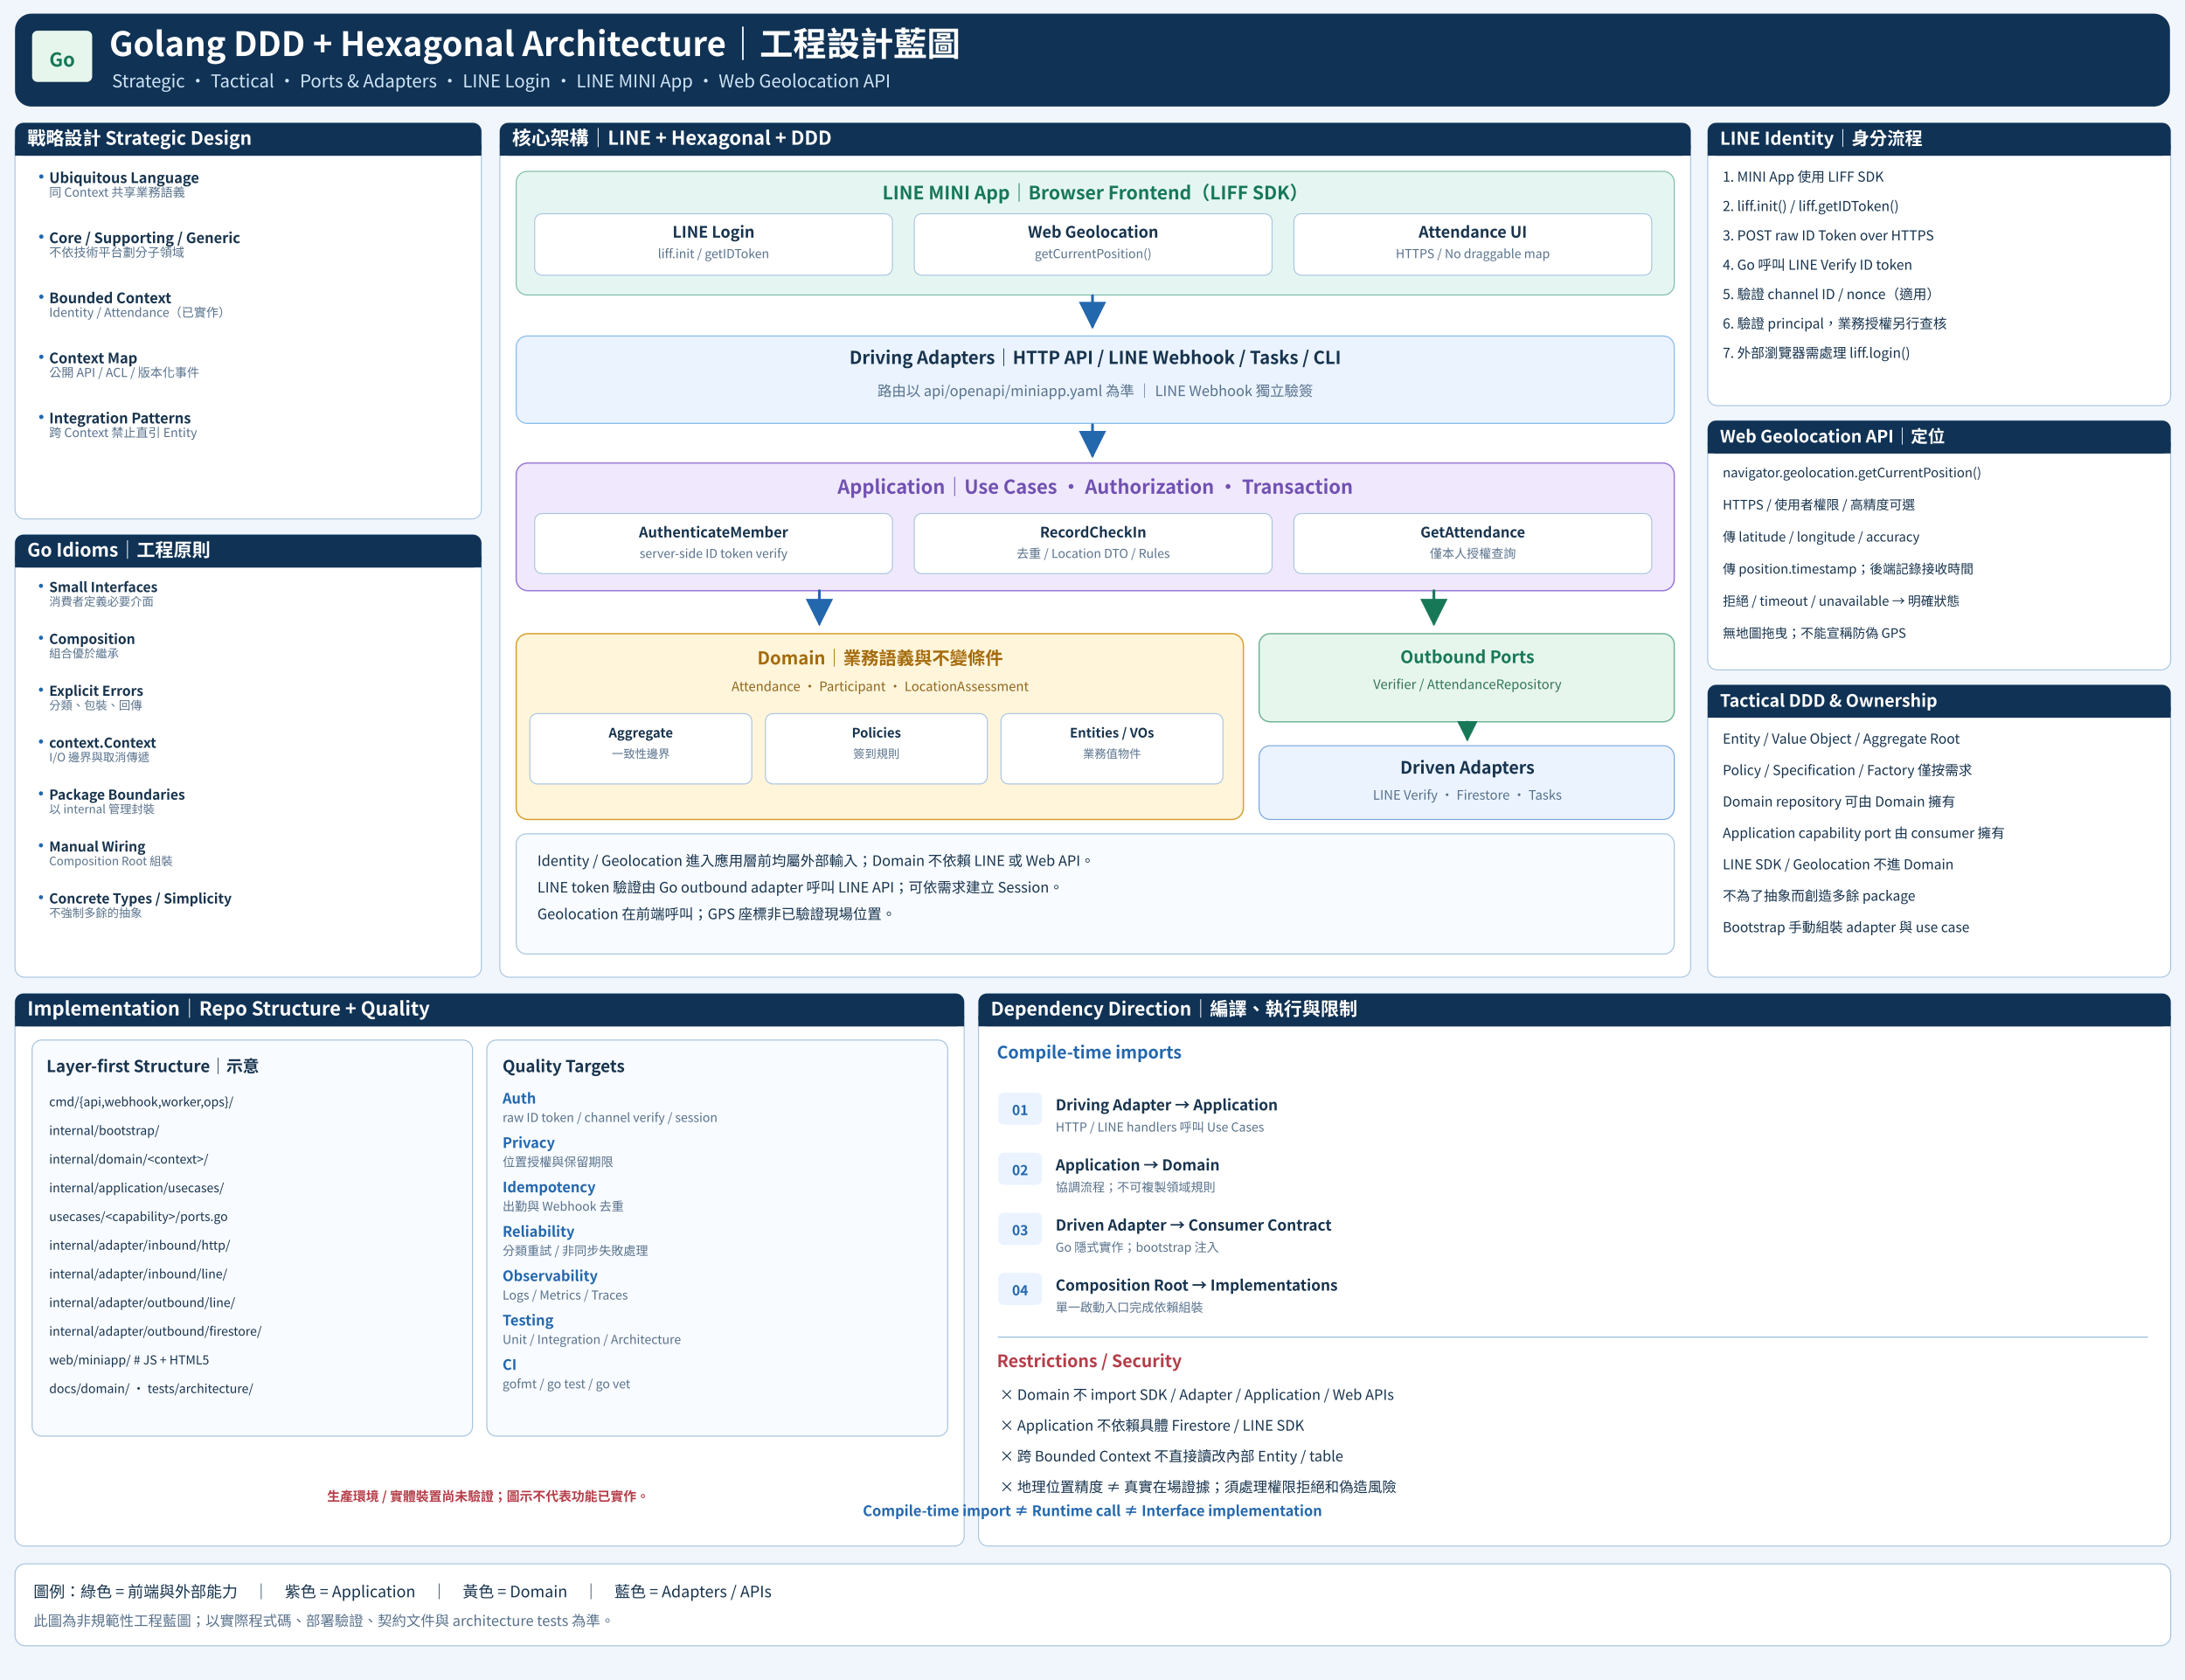
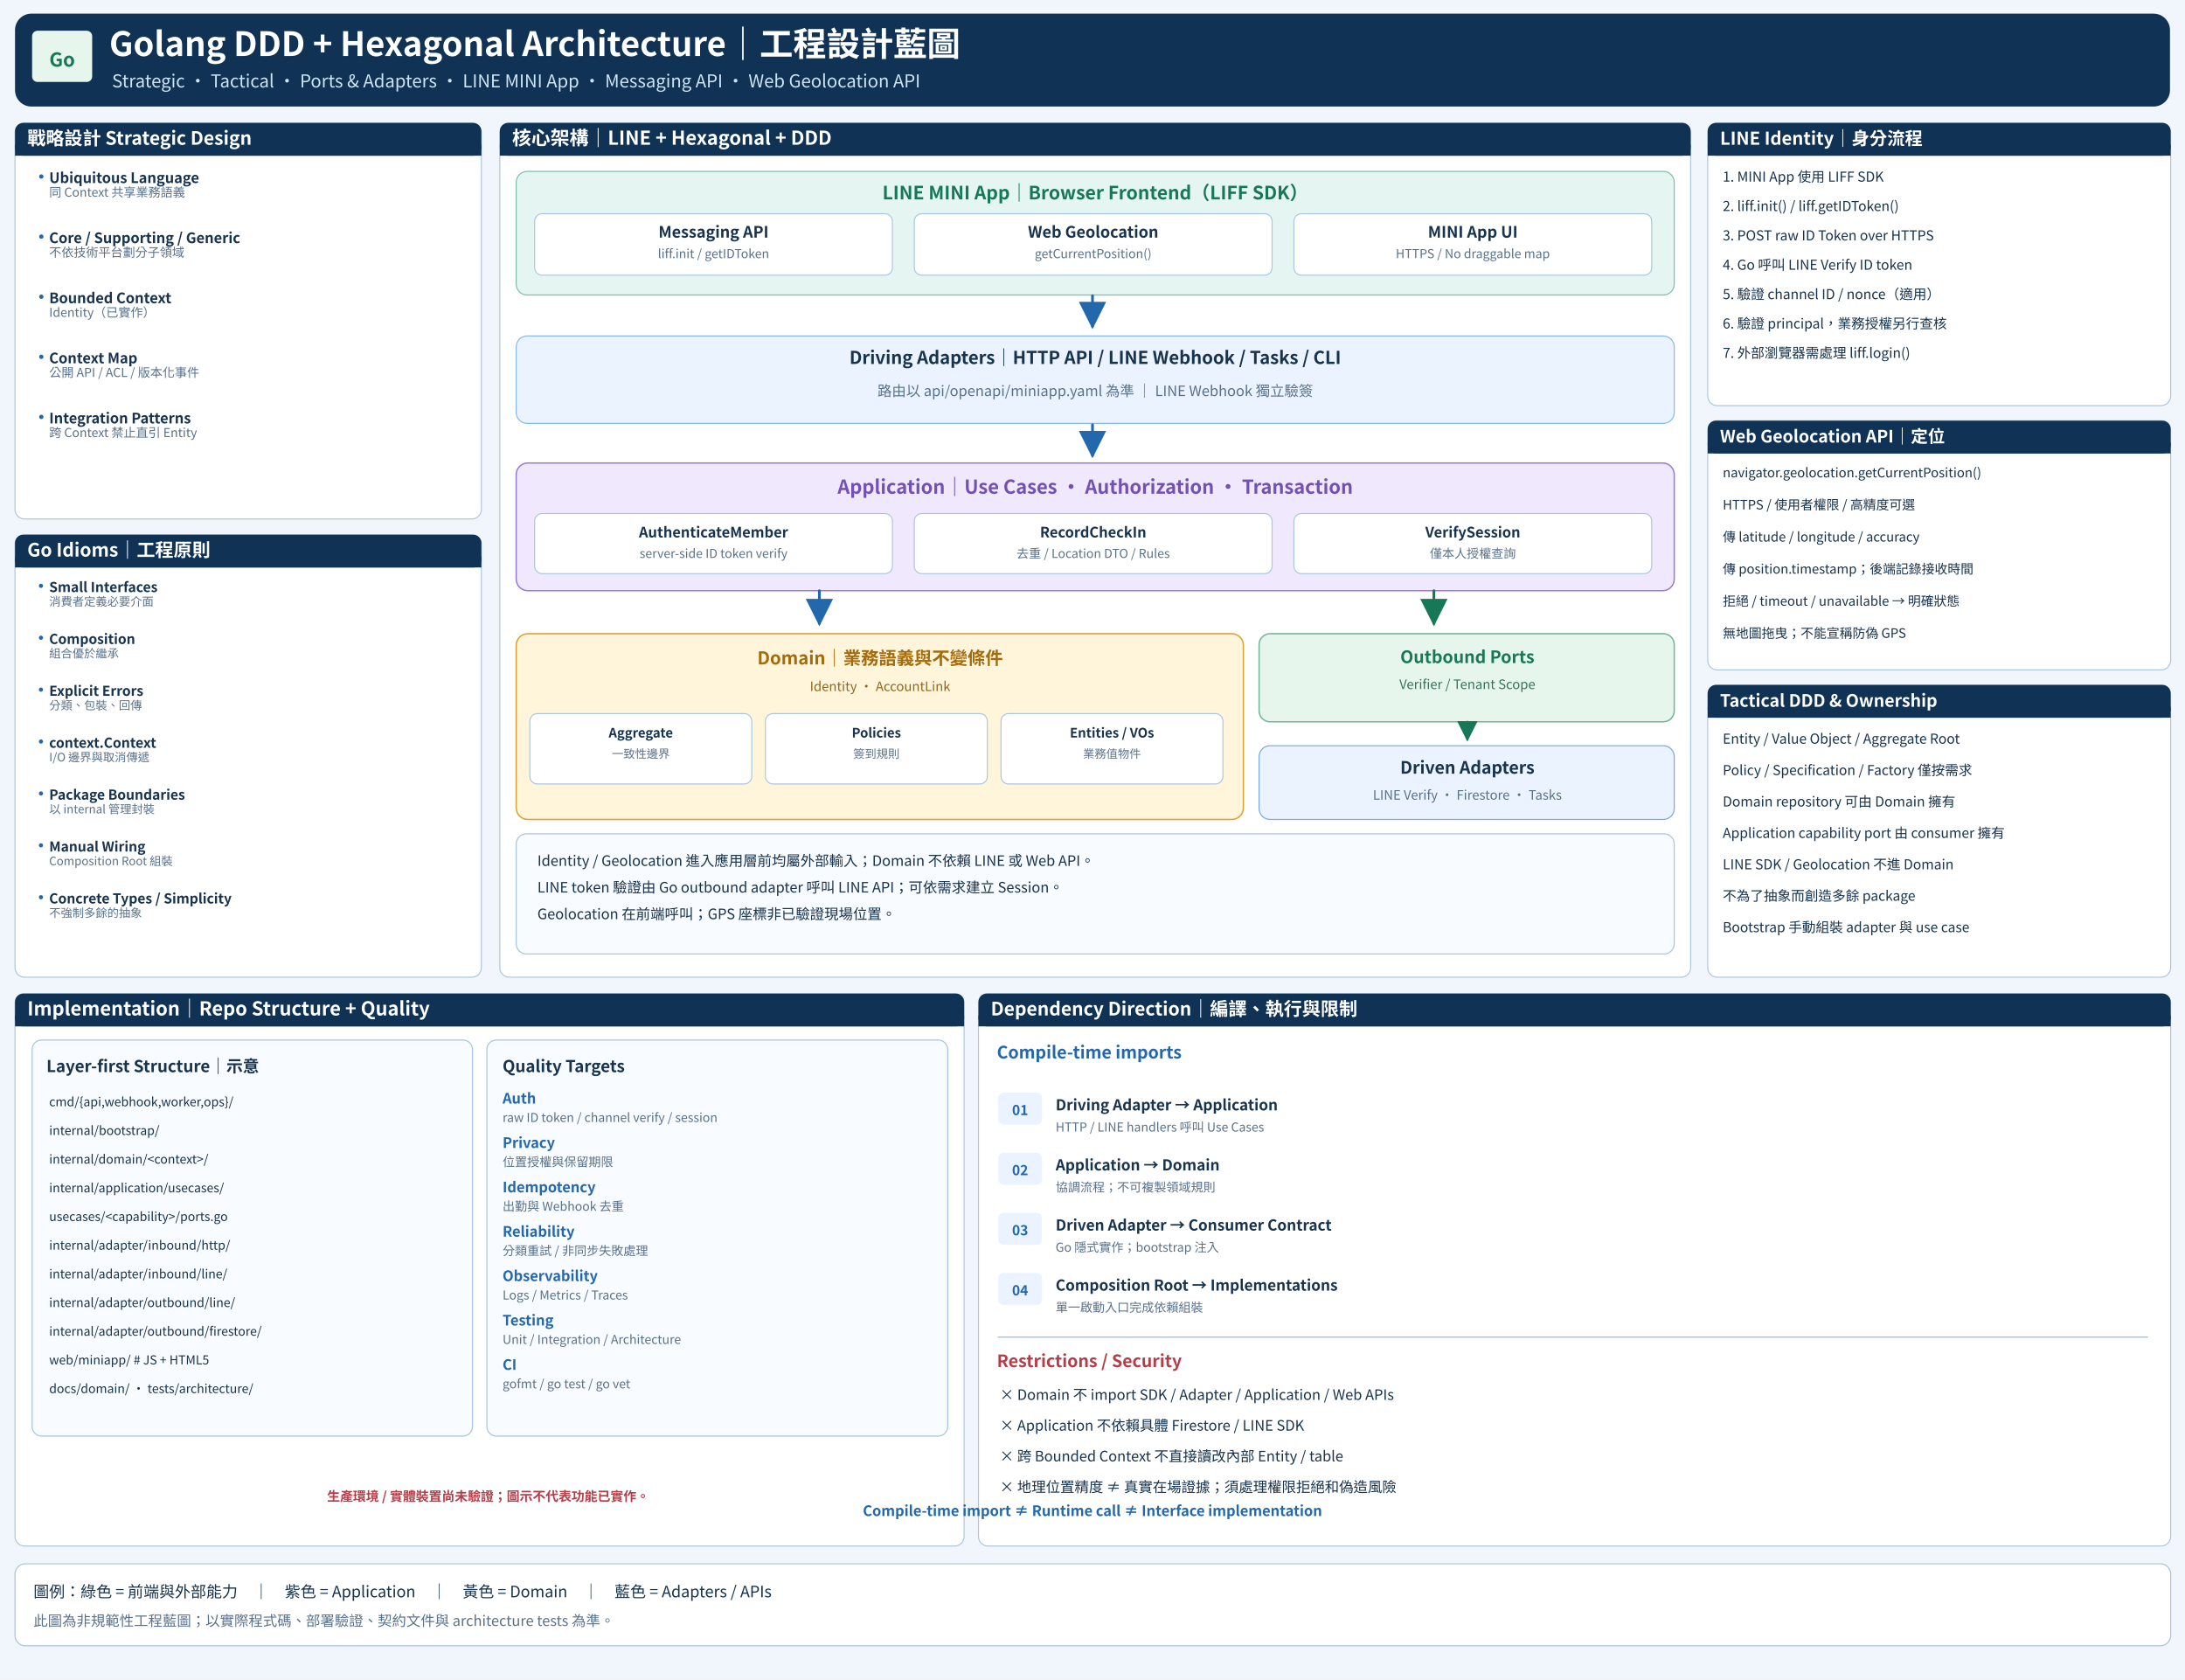
<svg xmlns="http://www.w3.org/2000/svg" xml:lang="zh-Hant" aria-labelledby="architecture-engineering-title architecture-engineering-desc" role="img" baseProfile="full" height="2460" version="1.1" viewBox="0 0 3200 2460" width="3200">
  <defs>
    <marker id="arrowBlue" markerHeight="10" markerWidth="10" orient="auto" refX="9" refY="5">
      <path d="M0,0 L10,5 L0,10Z" fill="#2367ad" />
    </marker>
    <marker id="arrowGreen" markerHeight="10" markerWidth="10" orient="auto" refX="9" refY="5">
      <path d="M0,0 L10,5 L0,10Z" fill="#177858" />
    </marker>
  </defs>
  <rect fill="#f1f6fc" height="2460" rx="0" ry="0" width="3200" x="0" y="0" />
  <style type="text/css">text{font-family:Noto Sans CJK TC,Microsoft JhengHei,PingFang TC,sans-serif;}</style>
  <g id="architecture-content">
    <rect fill="#103254" height="136" rx="24" ry="24" width="3156" x="22" y="20" />
    <rect fill="#e7f6ed" height="75" rx="8" ry="8" width="88" x="47" y="45" />
    <text fill="#177858" font-family="Noto Sans CJK TC, Microsoft JhengHei, PingFang TC, sans-serif" font-size="28" font-weight="700" opacity="1" text-anchor="middle" x="91.0" y="97.5">Go</text>
    <text fill="#ffffff" font-family="Noto Sans CJK TC, Microsoft JhengHei, PingFang TC, sans-serif" font-size="49" font-weight="700" opacity="1" text-anchor="start" x="160" y="82">Golang DDD + Hexagonal Architecture｜工程設計藍圖</text>
-     <text fill="#cee4f7" font-family="Noto Sans CJK TC, Microsoft JhengHei, PingFang TC, sans-serif" font-size="26" font-weight="400" opacity="1" text-anchor="start" x="164" y="128">Strategic · Tactical · Ports &amp; Adapters · LINE Login · LINE MINI App · Web Geolocation API</text>
+     <text fill="#cee4f7" font-family="Noto Sans CJK TC, Microsoft JhengHei, PingFang TC, sans-serif" font-size="26" font-weight="400" opacity="1" text-anchor="start" x="164" y="128">Strategic · Tactical · Ports &amp; Adapters · LINE MINI App · Messaging API · Web Geolocation API</text>
    <rect fill="#ffffff" height="580" rx="14" ry="14" stroke="#a9c5df" stroke-width="1.5" width="683" x="22" y="180" />
    <rect fill="#103254" height="48" rx="12" ry="12" stroke="#103254" stroke-width="0" width="683" x="22" y="180" />
    <rect fill="#103254" height="16" rx="0" ry="0" width="683" x="22" y="212" />
    <text fill="#ffffff" font-family="Noto Sans CJK TC, Microsoft JhengHei, PingFang TC, sans-serif" font-size="27" font-weight="700" opacity="1" text-anchor="start" x="40" y="212">戰略設計  Strategic Design</text>
    <text fill="#2367ad" font-family="Noto Sans CJK TC, Microsoft JhengHei, PingFang TC, sans-serif" font-size="25" font-weight="700" opacity="1" text-anchor="start" x="48" y="268">•</text>
    <text fill="#17334d" font-family="Noto Sans CJK TC, Microsoft JhengHei, PingFang TC, sans-serif" font-size="21" font-weight="700" opacity="1" text-anchor="start" x="72" y="268">Ubiquitous Language</text>
    <text fill="#58718b" font-family="Noto Sans CJK TC, Microsoft JhengHei, PingFang TC, sans-serif" font-size="18" font-weight="400" opacity="1" text-anchor="start" x="72" y="288">同 Context 共享業務語義</text>
    <text fill="#2367ad" font-family="Noto Sans CJK TC, Microsoft JhengHei, PingFang TC, sans-serif" font-size="25" font-weight="700" opacity="1" text-anchor="start" x="48" y="356">•</text>
    <text fill="#17334d" font-family="Noto Sans CJK TC, Microsoft JhengHei, PingFang TC, sans-serif" font-size="21" font-weight="700" opacity="1" text-anchor="start" x="72" y="356">Core / Supporting / Generic</text>
    <text fill="#58718b" font-family="Noto Sans CJK TC, Microsoft JhengHei, PingFang TC, sans-serif" font-size="18" font-weight="400" opacity="1" text-anchor="start" x="72" y="376">不依技術平台劃分子領域</text>
    <text fill="#2367ad" font-family="Noto Sans CJK TC, Microsoft JhengHei, PingFang TC, sans-serif" font-size="25" font-weight="700" opacity="1" text-anchor="start" x="48" y="444">•</text>
    <text fill="#17334d" font-family="Noto Sans CJK TC, Microsoft JhengHei, PingFang TC, sans-serif" font-size="21" font-weight="700" opacity="1" text-anchor="start" x="72" y="444">Bounded Context</text>
-     <text fill="#58718b" font-family="Noto Sans CJK TC, Microsoft JhengHei, PingFang TC, sans-serif" font-size="18" font-weight="400" opacity="1" text-anchor="start" x="72" y="464">Identity / Attendance（已實作）</text>
+     <text fill="#58718b" font-family="Noto Sans CJK TC, Microsoft JhengHei, PingFang TC, sans-serif" font-size="18" font-weight="400" opacity="1" text-anchor="start" x="72" y="464">Identity（已實作）</text>
    <text fill="#2367ad" font-family="Noto Sans CJK TC, Microsoft JhengHei, PingFang TC, sans-serif" font-size="25" font-weight="700" opacity="1" text-anchor="start" x="48" y="532">•</text>
    <text fill="#17334d" font-family="Noto Sans CJK TC, Microsoft JhengHei, PingFang TC, sans-serif" font-size="21" font-weight="700" opacity="1" text-anchor="start" x="72" y="532">Context Map</text>
    <text fill="#58718b" font-family="Noto Sans CJK TC, Microsoft JhengHei, PingFang TC, sans-serif" font-size="18" font-weight="400" opacity="1" text-anchor="start" x="72" y="552">公開 API / ACL / 版本化事件</text>
    <text fill="#2367ad" font-family="Noto Sans CJK TC, Microsoft JhengHei, PingFang TC, sans-serif" font-size="25" font-weight="700" opacity="1" text-anchor="start" x="48" y="620">•</text>
    <text fill="#17334d" font-family="Noto Sans CJK TC, Microsoft JhengHei, PingFang TC, sans-serif" font-size="21" font-weight="700" opacity="1" text-anchor="start" x="72" y="620">Integration Patterns</text>
    <text fill="#58718b" font-family="Noto Sans CJK TC, Microsoft JhengHei, PingFang TC, sans-serif" font-size="18" font-weight="400" opacity="1" text-anchor="start" x="72" y="640">跨 Context 禁止直引 Entity</text>
    <rect fill="#ffffff" height="648" rx="14" ry="14" stroke="#a9c5df" stroke-width="1.5" width="683" x="22" y="783" />
    <rect fill="#103254" height="48" rx="12" ry="12" stroke="#103254" stroke-width="0" width="683" x="22" y="783" />
    <rect fill="#103254" height="16" rx="0" ry="0" width="683" x="22" y="815" />
    <text fill="#ffffff" font-family="Noto Sans CJK TC, Microsoft JhengHei, PingFang TC, sans-serif" font-size="27" font-weight="700" opacity="1" text-anchor="start" x="40" y="815">Go Idioms｜工程原則</text>
    <text fill="#2367ad" font-family="Noto Sans CJK TC, Microsoft JhengHei, PingFang TC, sans-serif" font-size="24" font-weight="700" opacity="1" text-anchor="start" x="48" y="867">•</text>
    <text fill="#17334d" font-family="Noto Sans CJK TC, Microsoft JhengHei, PingFang TC, sans-serif" font-size="20" font-weight="700" opacity="1" text-anchor="start" x="72" y="867">Small Interfaces</text>
    <text fill="#58718b" font-family="Noto Sans CJK TC, Microsoft JhengHei, PingFang TC, sans-serif" font-size="17" font-weight="400" opacity="1" text-anchor="start" x="72" y="887">消費者定義必要介面</text>
    <text fill="#2367ad" font-family="Noto Sans CJK TC, Microsoft JhengHei, PingFang TC, sans-serif" font-size="24" font-weight="700" opacity="1" text-anchor="start" x="48" y="943">•</text>
    <text fill="#17334d" font-family="Noto Sans CJK TC, Microsoft JhengHei, PingFang TC, sans-serif" font-size="20" font-weight="700" opacity="1" text-anchor="start" x="72" y="943">Composition</text>
    <text fill="#58718b" font-family="Noto Sans CJK TC, Microsoft JhengHei, PingFang TC, sans-serif" font-size="17" font-weight="400" opacity="1" text-anchor="start" x="72" y="963">組合優於繼承</text>
    <text fill="#2367ad" font-family="Noto Sans CJK TC, Microsoft JhengHei, PingFang TC, sans-serif" font-size="24" font-weight="700" opacity="1" text-anchor="start" x="48" y="1019">•</text>
    <text fill="#17334d" font-family="Noto Sans CJK TC, Microsoft JhengHei, PingFang TC, sans-serif" font-size="20" font-weight="700" opacity="1" text-anchor="start" x="72" y="1019">Explicit Errors</text>
    <text fill="#58718b" font-family="Noto Sans CJK TC, Microsoft JhengHei, PingFang TC, sans-serif" font-size="17" font-weight="400" opacity="1" text-anchor="start" x="72" y="1039">分類、包裝、回傳</text>
    <text fill="#2367ad" font-family="Noto Sans CJK TC, Microsoft JhengHei, PingFang TC, sans-serif" font-size="24" font-weight="700" opacity="1" text-anchor="start" x="48" y="1095">•</text>
    <text fill="#17334d" font-family="Noto Sans CJK TC, Microsoft JhengHei, PingFang TC, sans-serif" font-size="20" font-weight="700" opacity="1" text-anchor="start" x="72" y="1095">context.Context</text>
    <text fill="#58718b" font-family="Noto Sans CJK TC, Microsoft JhengHei, PingFang TC, sans-serif" font-size="17" font-weight="400" opacity="1" text-anchor="start" x="72" y="1115">I/O 邊界與取消傳遞</text>
    <text fill="#2367ad" font-family="Noto Sans CJK TC, Microsoft JhengHei, PingFang TC, sans-serif" font-size="24" font-weight="700" opacity="1" text-anchor="start" x="48" y="1171">•</text>
    <text fill="#17334d" font-family="Noto Sans CJK TC, Microsoft JhengHei, PingFang TC, sans-serif" font-size="20" font-weight="700" opacity="1" text-anchor="start" x="72" y="1171">Package Boundaries</text>
    <text fill="#58718b" font-family="Noto Sans CJK TC, Microsoft JhengHei, PingFang TC, sans-serif" font-size="17" font-weight="400" opacity="1" text-anchor="start" x="72" y="1191">以 internal 管理封裝</text>
    <text fill="#2367ad" font-family="Noto Sans CJK TC, Microsoft JhengHei, PingFang TC, sans-serif" font-size="24" font-weight="700" opacity="1" text-anchor="start" x="48" y="1247">•</text>
    <text fill="#17334d" font-family="Noto Sans CJK TC, Microsoft JhengHei, PingFang TC, sans-serif" font-size="20" font-weight="700" opacity="1" text-anchor="start" x="72" y="1247">Manual Wiring</text>
    <text fill="#58718b" font-family="Noto Sans CJK TC, Microsoft JhengHei, PingFang TC, sans-serif" font-size="17" font-weight="400" opacity="1" text-anchor="start" x="72" y="1267">Composition Root 組裝</text>
    <text fill="#2367ad" font-family="Noto Sans CJK TC, Microsoft JhengHei, PingFang TC, sans-serif" font-size="24" font-weight="700" opacity="1" text-anchor="start" x="48" y="1323">•</text>
    <text fill="#17334d" font-family="Noto Sans CJK TC, Microsoft JhengHei, PingFang TC, sans-serif" font-size="20" font-weight="700" opacity="1" text-anchor="start" x="72" y="1323">Concrete Types / Simplicity</text>
    <text fill="#58718b" font-family="Noto Sans CJK TC, Microsoft JhengHei, PingFang TC, sans-serif" font-size="17" font-weight="400" opacity="1" text-anchor="start" x="72" y="1343">不強制多餘的抽象</text>
    <rect fill="#ffffff" height="1251" rx="14" ry="14" stroke="#a9c5df" stroke-width="1.5" width="1744" x="732" y="180" />
    <rect fill="#103254" height="48" rx="12" ry="12" stroke="#103254" stroke-width="0" width="1744" x="732" y="180" />
    <rect fill="#103254" height="16" rx="0" ry="0" width="1744" x="732" y="212" />
    <text fill="#ffffff" font-family="Noto Sans CJK TC, Microsoft JhengHei, PingFang TC, sans-serif" font-size="28" font-weight="700" opacity="1" text-anchor="start" x="750" y="212">核心架構｜LINE + Hexagonal + DDD</text>
    <rect fill="#e5f6f2" height="181" rx="16" ry="16" stroke="#82beaa" stroke-width="1.6" width="1696" x="756" y="251" />
    <text fill="#177858" font-family="Noto Sans CJK TC, Microsoft JhengHei, PingFang TC, sans-serif" font-size="27" font-weight="700" opacity="1" text-anchor="middle" x="1604" y="292">LINE MINI App｜Browser Frontend（LIFF SDK）</text>
    <rect fill="#ffffff" height="90" rx="11" ry="11" stroke="#a9c5df" stroke-width="1.5" width="524" x="783" y="313" />
-     <text fill="#17334d" font-family="Noto Sans CJK TC, Microsoft JhengHei, PingFang TC, sans-serif" font-size="23" font-weight="700" opacity="1" text-anchor="middle" x="1045.0" y="348">LINE Login</text>
+     <text fill="#17334d" font-family="Noto Sans CJK TC, Microsoft JhengHei, PingFang TC, sans-serif" font-size="23" font-weight="700" opacity="1" text-anchor="middle" x="1045.0" y="348">Messaging API</text>
    <text fill="#58718b" font-family="Noto Sans CJK TC, Microsoft JhengHei, PingFang TC, sans-serif" font-size="18" font-weight="400" opacity="1" text-anchor="middle" x="1045.0" y="378">liff.init / getIDToken</text>
    <rect fill="#ffffff" height="90" rx="11" ry="11" stroke="#a9c5df" stroke-width="1.5" width="524" x="1339" y="313" />
    <text fill="#17334d" font-family="Noto Sans CJK TC, Microsoft JhengHei, PingFang TC, sans-serif" font-size="23" font-weight="700" opacity="1" text-anchor="middle" x="1601.0" y="348">Web Geolocation</text>
    <text fill="#58718b" font-family="Noto Sans CJK TC, Microsoft JhengHei, PingFang TC, sans-serif" font-size="18" font-weight="400" opacity="1" text-anchor="middle" x="1601.0" y="378">getCurrentPosition()</text>
    <rect fill="#ffffff" height="90" rx="11" ry="11" stroke="#a9c5df" stroke-width="1.5" width="524" x="1895" y="313" />
-     <text fill="#17334d" font-family="Noto Sans CJK TC, Microsoft JhengHei, PingFang TC, sans-serif" font-size="23" font-weight="700" opacity="1" text-anchor="middle" x="2157.0" y="348">Attendance UI</text>
+     <text fill="#17334d" font-family="Noto Sans CJK TC, Microsoft JhengHei, PingFang TC, sans-serif" font-size="23" font-weight="700" opacity="1" text-anchor="middle" x="2157.0" y="348">MINI App UI</text>
    <text fill="#58718b" font-family="Noto Sans CJK TC, Microsoft JhengHei, PingFang TC, sans-serif" font-size="18" font-weight="400" opacity="1" text-anchor="middle" x="2157.0" y="378">HTTPS / No draggable map</text>
    <path d="M 1600,433 L 1600,478" fill="none" marker-end="url(#arrowBlue)" stroke="#2367ad" stroke-linecap="round" stroke-linejoin="round" stroke-width="4" />
    <rect fill="#eaf3ff" height="128" rx="16" ry="16" stroke="#88bbec" stroke-width="1.6" width="1696" x="756" y="492" />
    <text fill="#17334d" font-family="Noto Sans CJK TC, Microsoft JhengHei, PingFang TC, sans-serif" font-size="26" font-weight="700" opacity="1" text-anchor="middle" x="1604" y="533">Driving Adapters｜HTTP API / LINE Webhook / Tasks / CLI</text>
    <text fill="#58718b" font-family="Noto Sans CJK TC, Microsoft JhengHei, PingFang TC, sans-serif" font-size="21" font-weight="400" opacity="1" text-anchor="middle" x="1604" y="580">路由以 api/openapi/miniapp.yaml 為準  ｜  LINE Webhook 獨立驗簽</text>
    <path d="M 1600,622 L 1600,667" fill="none" marker-end="url(#arrowBlue)" stroke="#2367ad" stroke-linecap="round" stroke-linejoin="round" stroke-width="4" />
    <rect fill="#f0e8fc" height="187" rx="17" ry="17" stroke="#9a7bd7" stroke-width="2" width="1696" x="756" y="678" />
    <text fill="#7151b2" font-family="Noto Sans CJK TC, Microsoft JhengHei, PingFang TC, sans-serif" font-size="28" font-weight="700" opacity="1" text-anchor="middle" x="1604" y="723">Application｜Use Cases · Authorization · Transaction</text>
    <rect fill="#ffffff" height="88" rx="11" ry="11" stroke="#a9c5df" stroke-width="1.5" width="524" x="783" y="752" />
    <text fill="#17334d" font-family="Noto Sans CJK TC, Microsoft JhengHei, PingFang TC, sans-serif" font-size="21" font-weight="700" opacity="1" text-anchor="middle" x="1045.0" y="787">AuthenticateMember</text>
    <text fill="#58718b" font-family="Noto Sans CJK TC, Microsoft JhengHei, PingFang TC, sans-serif" font-size="18" font-weight="400" opacity="1" text-anchor="middle" x="1045.0" y="817">server-side ID token verify</text>
    <rect fill="#ffffff" height="88" rx="11" ry="11" stroke="#a9c5df" stroke-width="1.5" width="524" x="1339" y="752" />
    <text fill="#17334d" font-family="Noto Sans CJK TC, Microsoft JhengHei, PingFang TC, sans-serif" font-size="21" font-weight="700" opacity="1" text-anchor="middle" x="1601.0" y="787">RecordCheckIn</text>
    <text fill="#58718b" font-family="Noto Sans CJK TC, Microsoft JhengHei, PingFang TC, sans-serif" font-size="18" font-weight="400" opacity="1" text-anchor="middle" x="1601.0" y="817">去重 / Location DTO / Rules</text>
    <rect fill="#ffffff" height="88" rx="11" ry="11" stroke="#a9c5df" stroke-width="1.5" width="524" x="1895" y="752" />
-     <text fill="#17334d" font-family="Noto Sans CJK TC, Microsoft JhengHei, PingFang TC, sans-serif" font-size="21" font-weight="700" opacity="1" text-anchor="middle" x="2157.0" y="787">GetAttendance</text>
+     <text fill="#17334d" font-family="Noto Sans CJK TC, Microsoft JhengHei, PingFang TC, sans-serif" font-size="21" font-weight="700" opacity="1" text-anchor="middle" x="2157.0" y="787">VerifySession</text>
    <text fill="#58718b" font-family="Noto Sans CJK TC, Microsoft JhengHei, PingFang TC, sans-serif" font-size="18" font-weight="400" opacity="1" text-anchor="middle" x="2157.0" y="817">僅本人授權查詢</text>
    <path d="M 1200,865 L 1200,913" fill="none" marker-end="url(#arrowBlue)" stroke="#2367ad" stroke-linecap="round" stroke-linejoin="round" stroke-width="4" />
    <path d="M 2100,865 L 2100,913" fill="none" marker-end="url(#arrowGreen)" stroke="#177858" stroke-linecap="round" stroke-linejoin="round" stroke-width="4" />
    <rect fill="#fff5db" height="272" rx="17" ry="17" stroke="#d9a233" stroke-width="2" width="1065" x="756" y="928" />
    <text fill="#a46b0c" font-family="Noto Sans CJK TC, Microsoft JhengHei, PingFang TC, sans-serif" font-size="26" font-weight="700" opacity="1" text-anchor="middle" x="1289" y="973">Domain｜業務語義與不變條件</text>
-     <text fill="#8e671d" font-family="Noto Sans CJK TC, Microsoft JhengHei, PingFang TC, sans-serif" font-size="19" font-weight="400" opacity="1" text-anchor="middle" x="1289" y="1012">Attendance · Participant · LocationAssessment</text>
+     <text fill="#8e671d" font-family="Noto Sans CJK TC, Microsoft JhengHei, PingFang TC, sans-serif" font-size="19" font-weight="400" opacity="1" text-anchor="middle" x="1289" y="1012">Identity · AccountLink</text>
    <rect fill="#ffffff" height="103" rx="11" ry="11" stroke="#a9c5df" stroke-width="1.5" width="325" x="776" y="1045" />
    <text fill="#17334d" font-family="Noto Sans CJK TC, Microsoft JhengHei, PingFang TC, sans-serif" font-size="19" font-weight="700" opacity="1" text-anchor="middle" x="938.5" y="1080">Aggregate</text>
    <text fill="#58718b" font-family="Noto Sans CJK TC, Microsoft JhengHei, PingFang TC, sans-serif" font-size="17" font-weight="400" opacity="1" text-anchor="middle" x="938.5" y="1110">一致性邊界</text>
    <rect fill="#ffffff" height="103" rx="11" ry="11" stroke="#a9c5df" stroke-width="1.5" width="325" x="1121" y="1045" />
    <text fill="#17334d" font-family="Noto Sans CJK TC, Microsoft JhengHei, PingFang TC, sans-serif" font-size="19" font-weight="700" opacity="1" text-anchor="middle" x="1283.5" y="1080">Policies</text>
    <text fill="#58718b" font-family="Noto Sans CJK TC, Microsoft JhengHei, PingFang TC, sans-serif" font-size="17" font-weight="400" opacity="1" text-anchor="middle" x="1283.5" y="1110">簽到規則</text>
    <rect fill="#ffffff" height="103" rx="11" ry="11" stroke="#a9c5df" stroke-width="1.5" width="325" x="1466" y="1045" />
    <text fill="#17334d" font-family="Noto Sans CJK TC, Microsoft JhengHei, PingFang TC, sans-serif" font-size="19" font-weight="700" opacity="1" text-anchor="middle" x="1628.5" y="1080">Entities / VOs</text>
    <text fill="#58718b" font-family="Noto Sans CJK TC, Microsoft JhengHei, PingFang TC, sans-serif" font-size="17" font-weight="400" opacity="1" text-anchor="middle" x="1628.5" y="1110">業務值物件</text>
    <rect fill="#e7f6ed" height="129" rx="16" ry="16" stroke="#73b69a" stroke-width="2" width="608" x="1844" y="928" />
    <text fill="#177858" font-family="Noto Sans CJK TC, Microsoft JhengHei, PingFang TC, sans-serif" font-size="25" font-weight="700" opacity="1" text-anchor="middle" x="2149" y="971">Outbound Ports</text>
-     <text fill="#34745c" font-family="Noto Sans CJK TC, Microsoft JhengHei, PingFang TC, sans-serif" font-size="19" font-weight="400" opacity="1" text-anchor="middle" x="2149" y="1009">Verifier / AttendanceRepository</text>
+     <text fill="#34745c" font-family="Noto Sans CJK TC, Microsoft JhengHei, PingFang TC, sans-serif" font-size="19" font-weight="400" opacity="1" text-anchor="middle" x="2149" y="1009">Verifier / Tenant Scope</text>
    <line marker-end="url(#arrowGreen)" stroke="#177858" stroke-linecap="round" stroke-width="3" x1="2149" x2="2149" y1="1057" y2="1083" />
    <rect fill="#eaf3ff" height="108" rx="16" ry="16" stroke="#7da9dc" stroke-width="1.6" width="608" x="1844" y="1092" />
    <text fill="#17334d" font-family="Noto Sans CJK TC, Microsoft JhengHei, PingFang TC, sans-serif" font-size="25" font-weight="700" opacity="1" text-anchor="middle" x="2149" y="1133">Driven Adapters</text>
    <text fill="#58718b" font-family="Noto Sans CJK TC, Microsoft JhengHei, PingFang TC, sans-serif" font-size="19" font-weight="400" opacity="1" text-anchor="middle" x="2149" y="1171">LINE Verify · Firestore · Tasks</text>
    <rect fill="#f8fbff" height="176" rx="15" ry="15" stroke="#a9c5df" stroke-width="1.6" width="1696" x="756" y="1221" />
    <text fill="#17334d" font-family="Noto Sans CJK TC, Microsoft JhengHei, PingFang TC, sans-serif" font-size="21" font-weight="400" opacity="1" text-anchor="start" x="787" y="1268">Identity / Geolocation 進入應用層前均屬外部輸入；Domain 不依賴 LINE 或 Web API。</text>
    <text fill="#17334d" font-family="Noto Sans CJK TC, Microsoft JhengHei, PingFang TC, sans-serif" font-size="21" font-weight="400" opacity="1" text-anchor="start" x="787" y="1307">LINE token 驗證由 Go outbound adapter 呼叫 LINE API；可依需求建立 Session。</text>
    <text fill="#17334d" font-family="Noto Sans CJK TC, Microsoft JhengHei, PingFang TC, sans-serif" font-size="21" font-weight="400" opacity="1" text-anchor="start" x="787" y="1346">Geolocation 在前端呼叫；GPS 座標非已驗證現場位置。</text>
    <rect fill="#ffffff" height="414" rx="14" ry="14" stroke="#a9c5df" stroke-width="1.5" width="678" x="2501" y="180" />
    <rect fill="#103254" height="48" rx="12" ry="12" stroke="#103254" stroke-width="0" width="678" x="2501" y="180" />
    <rect fill="#103254" height="16" rx="0" ry="0" width="678" x="2501" y="212" />
    <text fill="#ffffff" font-family="Noto Sans CJK TC, Microsoft JhengHei, PingFang TC, sans-serif" font-size="26" font-weight="700" opacity="1" text-anchor="start" x="2519" y="212">LINE Identity｜身分流程</text>
    <text fill="#17334d" font-family="Noto Sans CJK TC, Microsoft JhengHei, PingFang TC, sans-serif" font-size="20" font-weight="400" opacity="1" text-anchor="start" x="2523" y="266">1. MINI App 使用 LIFF SDK</text>
    <text fill="#17334d" font-family="Noto Sans CJK TC, Microsoft JhengHei, PingFang TC, sans-serif" font-size="20" font-weight="400" opacity="1" text-anchor="start" x="2523" y="309">2. liff.init() / liff.getIDToken()</text>
    <text fill="#17334d" font-family="Noto Sans CJK TC, Microsoft JhengHei, PingFang TC, sans-serif" font-size="20" font-weight="400" opacity="1" text-anchor="start" x="2523" y="352">3. POST raw ID Token over HTTPS</text>
    <text fill="#17334d" font-family="Noto Sans CJK TC, Microsoft JhengHei, PingFang TC, sans-serif" font-size="20" font-weight="400" opacity="1" text-anchor="start" x="2523" y="395">4. Go 呼叫 LINE Verify ID token</text>
    <text fill="#17334d" font-family="Noto Sans CJK TC, Microsoft JhengHei, PingFang TC, sans-serif" font-size="20" font-weight="400" opacity="1" text-anchor="start" x="2523" y="438">5. 驗證 channel ID / nonce（適用）</text>
    <text fill="#17334d" font-family="Noto Sans CJK TC, Microsoft JhengHei, PingFang TC, sans-serif" font-size="20" font-weight="400" opacity="1" text-anchor="start" x="2523" y="481">6. 驗證 principal，業務授權另行查核</text>
    <text fill="#17334d" font-family="Noto Sans CJK TC, Microsoft JhengHei, PingFang TC, sans-serif" font-size="20" font-weight="400" opacity="1" text-anchor="start" x="2523" y="524">7. 外部瀏覽器需處理 liff.login()</text>
    <rect fill="#ffffff" height="365" rx="14" ry="14" stroke="#a9c5df" stroke-width="1.5" width="678" x="2501" y="616" />
    <rect fill="#103254" height="48" rx="12" ry="12" stroke="#103254" stroke-width="0" width="678" x="2501" y="616" />
    <rect fill="#103254" height="16" rx="0" ry="0" width="678" x="2501" y="648" />
    <text fill="#ffffff" font-family="Noto Sans CJK TC, Microsoft JhengHei, PingFang TC, sans-serif" font-size="25" font-weight="700" opacity="1" text-anchor="start" x="2519" y="648">Web Geolocation API｜定位</text>
    <text fill="#17334d" font-family="Noto Sans CJK TC, Microsoft JhengHei, PingFang TC, sans-serif" font-size="19" font-weight="400" opacity="1" text-anchor="start" x="2523" y="699">navigator.geolocation.getCurrentPosition()</text>
    <text fill="#17334d" font-family="Noto Sans CJK TC, Microsoft JhengHei, PingFang TC, sans-serif" font-size="19" font-weight="400" opacity="1" text-anchor="start" x="2523" y="746">HTTPS / 使用者權限 / 高精度可選</text>
    <text fill="#17334d" font-family="Noto Sans CJK TC, Microsoft JhengHei, PingFang TC, sans-serif" font-size="19" font-weight="400" opacity="1" text-anchor="start" x="2523" y="793">傳 latitude / longitude / accuracy</text>
    <text fill="#17334d" font-family="Noto Sans CJK TC, Microsoft JhengHei, PingFang TC, sans-serif" font-size="19" font-weight="400" opacity="1" text-anchor="start" x="2523" y="840">傳 position.timestamp；後端記錄接收時間</text>
    <text fill="#17334d" font-family="Noto Sans CJK TC, Microsoft JhengHei, PingFang TC, sans-serif" font-size="19" font-weight="400" opacity="1" text-anchor="start" x="2523" y="887">拒絕 / timeout / unavailable → 明確狀態</text>
    <text fill="#17334d" font-family="Noto Sans CJK TC, Microsoft JhengHei, PingFang TC, sans-serif" font-size="19" font-weight="400" opacity="1" text-anchor="start" x="2523" y="934">無地圖拖曳；不能宣稱防偽 GPS</text>
    <g id="ownership-contracts">
      <g id="tactical-design">
        <rect fill="#ffffff" height="428" rx="14" ry="14" stroke="#a9c5df" stroke-width="1.5" width="678" x="2501" y="1003" />
        <rect fill="#103254" height="48" rx="12" ry="12" stroke="#103254" stroke-width="0" width="678" x="2501" y="1003" />
        <rect fill="#103254" height="16" rx="0" ry="0" width="678" x="2501" y="1035" />
        <text fill="#ffffff" font-family="Noto Sans CJK TC, Microsoft JhengHei, PingFang TC, sans-serif" font-size="25" font-weight="700" opacity="1" text-anchor="start" x="2519" y="1035">Tactical DDD &amp; Ownership</text>
        <text fill="#17334d" font-family="Noto Sans CJK TC, Microsoft JhengHei, PingFang TC, sans-serif" font-size="20" font-weight="400" opacity="1" text-anchor="start" x="2523" y="1089">Entity / Value Object / Aggregate Root</text>
        <text fill="#17334d" font-family="Noto Sans CJK TC, Microsoft JhengHei, PingFang TC, sans-serif" font-size="20" font-weight="400" opacity="1" text-anchor="start" x="2523" y="1135">Policy / Specification / Factory 僅按需求</text>
        <text fill="#17334d" font-family="Noto Sans CJK TC, Microsoft JhengHei, PingFang TC, sans-serif" font-size="20" font-weight="400" opacity="1" text-anchor="start" x="2523" y="1181">Domain repository 可由 Domain 擁有</text>
        <text fill="#17334d" font-family="Noto Sans CJK TC, Microsoft JhengHei, PingFang TC, sans-serif" font-size="20" font-weight="400" opacity="1" text-anchor="start" x="2523" y="1227">Application capability port 由 consumer 擁有</text>
        <text fill="#17334d" font-family="Noto Sans CJK TC, Microsoft JhengHei, PingFang TC, sans-serif" font-size="20" font-weight="400" opacity="1" text-anchor="start" x="2523" y="1273">LINE SDK / Geolocation 不進 Domain</text>
        <text fill="#17334d" font-family="Noto Sans CJK TC, Microsoft JhengHei, PingFang TC, sans-serif" font-size="20" font-weight="400" opacity="1" text-anchor="start" x="2523" y="1319">不為了抽象而創造多餘 package</text>
        <text fill="#17334d" font-family="Noto Sans CJK TC, Microsoft JhengHei, PingFang TC, sans-serif" font-size="20" font-weight="400" opacity="1" text-anchor="start" x="2523" y="1365">Bootstrap 手動組裝 adapter 與 use case</text>
      </g>
    </g>
    <rect fill="#ffffff" height="809" rx="14" ry="14" stroke="#a9c5df" stroke-width="1.5" width="1390" x="22" y="1455" />
    <rect fill="#103254" height="48" rx="12" ry="12" stroke="#103254" stroke-width="0" width="1390" x="22" y="1455" />
    <rect fill="#103254" height="16" rx="0" ry="0" width="1390" x="22" y="1487" />
    <text fill="#ffffff" font-family="Noto Sans CJK TC, Microsoft JhengHei, PingFang TC, sans-serif" font-size="28" font-weight="700" opacity="1" text-anchor="start" x="40" y="1487">Implementation｜Repo Structure + Quality</text>
    <rect fill="#f8fbff" height="580" rx="14" ry="14" stroke="#a9c5df" stroke-width="1.6" width="645" x="47" y="1523" />
    <text fill="#17334d" font-family="Noto Sans CJK TC, Microsoft JhengHei, PingFang TC, sans-serif" font-size="24" font-weight="700" opacity="1" text-anchor="start" x="68" y="1570">Layer-first Structure｜示意</text>
    <text fill="#17334d" font-family="Noto Sans CJK TC, Microsoft JhengHei, PingFang TC, sans-serif" font-size="18" font-weight="400" opacity="1" text-anchor="start" x="72" y="1620">cmd/{api,webhook,worker,ops}/</text>
    <text fill="#17334d" font-family="Noto Sans CJK TC, Microsoft JhengHei, PingFang TC, sans-serif" font-size="18" font-weight="400" opacity="1" text-anchor="start" x="72" y="1662">internal/bootstrap/</text>
    <text fill="#17334d" font-family="Noto Sans CJK TC, Microsoft JhengHei, PingFang TC, sans-serif" font-size="18" font-weight="400" opacity="1" text-anchor="start" x="72" y="1704">internal/domain/&lt;context&gt;/</text>
    <text fill="#17334d" font-family="Noto Sans CJK TC, Microsoft JhengHei, PingFang TC, sans-serif" font-size="18" font-weight="400" opacity="1" text-anchor="start" x="72" y="1746">internal/application/usecases/</text>
    <text fill="#17334d" font-family="Noto Sans CJK TC, Microsoft JhengHei, PingFang TC, sans-serif" font-size="18" font-weight="400" opacity="1" text-anchor="start" x="72" y="1788">usecases/&lt;capability&gt;/ports.go</text>
    <text fill="#17334d" font-family="Noto Sans CJK TC, Microsoft JhengHei, PingFang TC, sans-serif" font-size="18" font-weight="400" opacity="1" text-anchor="start" x="72" y="1830">internal/adapter/inbound/http/</text>
    <text fill="#17334d" font-family="Noto Sans CJK TC, Microsoft JhengHei, PingFang TC, sans-serif" font-size="18" font-weight="400" opacity="1" text-anchor="start" x="72" y="1872">internal/adapter/inbound/line/</text>
    <text fill="#17334d" font-family="Noto Sans CJK TC, Microsoft JhengHei, PingFang TC, sans-serif" font-size="18" font-weight="400" opacity="1" text-anchor="start" x="72" y="1914">internal/adapter/outbound/line/</text>
    <text fill="#17334d" font-family="Noto Sans CJK TC, Microsoft JhengHei, PingFang TC, sans-serif" font-size="18" font-weight="400" opacity="1" text-anchor="start" x="72" y="1956">internal/adapter/outbound/firestore/</text>
    <text fill="#17334d" font-family="Noto Sans CJK TC, Microsoft JhengHei, PingFang TC, sans-serif" font-size="18" font-weight="400" opacity="1" text-anchor="start" x="72" y="1998">web/miniapp/      # JS + HTML5</text>
    <text fill="#17334d" font-family="Noto Sans CJK TC, Microsoft JhengHei, PingFang TC, sans-serif" font-size="18" font-weight="400" opacity="1" text-anchor="start" x="72" y="2040">docs/domain/ · tests/architecture/</text>
    <g id="quality-targets">
      <rect fill="#f8fbff" height="580" rx="14" ry="14" stroke="#a9c5df" stroke-width="1.6" width="675" x="713" y="1523" />
      <text fill="#17334d" font-family="Noto Sans CJK TC, Microsoft JhengHei, PingFang TC, sans-serif" font-size="24" font-weight="700" opacity="1" text-anchor="start" x="736" y="1570">Quality Targets</text>
      <text fill="#2367ad" font-family="Noto Sans CJK TC, Microsoft JhengHei, PingFang TC, sans-serif" font-size="21" font-weight="700" opacity="1" text-anchor="start" x="736" y="1616">Auth</text>
      <text fill="#58718b" font-family="Noto Sans CJK TC, Microsoft JhengHei, PingFang TC, sans-serif" font-size="18" font-weight="400" opacity="1" text-anchor="start" x="736" y="1643">raw ID token / channel verify / session</text>
      <text fill="#2367ad" font-family="Noto Sans CJK TC, Microsoft JhengHei, PingFang TC, sans-serif" font-size="21" font-weight="700" opacity="1" text-anchor="start" x="736" y="1681">Privacy</text>
      <text fill="#58718b" font-family="Noto Sans CJK TC, Microsoft JhengHei, PingFang TC, sans-serif" font-size="18" font-weight="400" opacity="1" text-anchor="start" x="736" y="1708">位置授權與保留期限</text>
      <text fill="#2367ad" font-family="Noto Sans CJK TC, Microsoft JhengHei, PingFang TC, sans-serif" font-size="21" font-weight="700" opacity="1" text-anchor="start" x="736" y="1746">Idempotency</text>
      <text fill="#58718b" font-family="Noto Sans CJK TC, Microsoft JhengHei, PingFang TC, sans-serif" font-size="18" font-weight="400" opacity="1" text-anchor="start" x="736" y="1773">出勤與 Webhook 去重</text>
      <text fill="#2367ad" font-family="Noto Sans CJK TC, Microsoft JhengHei, PingFang TC, sans-serif" font-size="21" font-weight="700" opacity="1" text-anchor="start" x="736" y="1811">Reliability</text>
      <text fill="#58718b" font-family="Noto Sans CJK TC, Microsoft JhengHei, PingFang TC, sans-serif" font-size="18" font-weight="400" opacity="1" text-anchor="start" x="736" y="1838">分類重試 / 非同步失敗處理</text>
      <text fill="#2367ad" font-family="Noto Sans CJK TC, Microsoft JhengHei, PingFang TC, sans-serif" font-size="21" font-weight="700" opacity="1" text-anchor="start" x="736" y="1876">Observability</text>
      <text fill="#58718b" font-family="Noto Sans CJK TC, Microsoft JhengHei, PingFang TC, sans-serif" font-size="18" font-weight="400" opacity="1" text-anchor="start" x="736" y="1903">Logs / Metrics / Traces</text>
      <text fill="#2367ad" font-family="Noto Sans CJK TC, Microsoft JhengHei, PingFang TC, sans-serif" font-size="21" font-weight="700" opacity="1" text-anchor="start" x="736" y="1941">Testing</text>
      <text fill="#58718b" font-family="Noto Sans CJK TC, Microsoft JhengHei, PingFang TC, sans-serif" font-size="18" font-weight="400" opacity="1" text-anchor="start" x="736" y="1968">Unit / Integration / Architecture</text>
      <text fill="#2367ad" font-family="Noto Sans CJK TC, Microsoft JhengHei, PingFang TC, sans-serif" font-size="21" font-weight="700" opacity="1" text-anchor="start" x="736" y="2006">CI</text>
      <text fill="#58718b" font-family="Noto Sans CJK TC, Microsoft JhengHei, PingFang TC, sans-serif" font-size="18" font-weight="400" opacity="1" text-anchor="start" x="736" y="2033">gofmt / go test / go vet</text>
      <text fill="#b43d48" font-family="Noto Sans CJK TC, Microsoft JhengHei, PingFang TC, sans-serif" font-size="19" font-weight="700" opacity="1" text-anchor="middle" x="715" y="2198">生產環境 / 實體裝置尚未驗證；圖示不代表功能已實作。</text>
    </g>
    <rect fill="#ffffff" height="809" rx="14" ry="14" stroke="#a9c5df" stroke-width="1.5" width="1746" x="1433" y="1455" />
    <rect fill="#103254" height="48" rx="12" ry="12" stroke="#103254" stroke-width="0" width="1746" x="1433" y="1455" />
    <rect fill="#103254" height="16" rx="0" ry="0" width="1746" x="1433" y="1487" />
    <text fill="#ffffff" font-family="Noto Sans CJK TC, Microsoft JhengHei, PingFang TC, sans-serif" font-size="27" font-weight="700" opacity="1" text-anchor="start" x="1451" y="1487">Dependency Direction｜編譯、執行與限制</text>
    <text fill="#2367ad" font-family="Noto Sans CJK TC, Microsoft JhengHei, PingFang TC, sans-serif" font-size="25" font-weight="700" opacity="1" text-anchor="start" x="1460" y="1550">Compile-time imports</text>
    <rect fill="#eaf3ff" height="47" rx="8" ry="8" width="64" x="1462" y="1600" />
    <text fill="#2367ad" font-family="Noto Sans CJK TC, Microsoft JhengHei, PingFang TC, sans-serif" font-size="20" font-weight="700" opacity="1" text-anchor="middle" x="1494.0" y="1632.9">01</text>
    <text fill="#17334d" font-family="Noto Sans CJK TC, Microsoft JhengHei, PingFang TC, sans-serif" font-size="22" font-weight="700" opacity="1" text-anchor="start" x="1546" y="1626">Driving Adapter → Application</text>
    <text fill="#58718b" font-family="Noto Sans CJK TC, Microsoft JhengHei, PingFang TC, sans-serif" font-size="18" font-weight="400" opacity="1" text-anchor="start" x="1546" y="1657">HTTP / LINE handlers 呼叫 Use Cases</text>
    <rect fill="#eaf3ff" height="47" rx="8" ry="8" width="64" x="1462" y="1688" />
    <text fill="#2367ad" font-family="Noto Sans CJK TC, Microsoft JhengHei, PingFang TC, sans-serif" font-size="20" font-weight="700" opacity="1" text-anchor="middle" x="1494.0" y="1720.9">02</text>
    <text fill="#17334d" font-family="Noto Sans CJK TC, Microsoft JhengHei, PingFang TC, sans-serif" font-size="22" font-weight="700" opacity="1" text-anchor="start" x="1546" y="1714">Application → Domain</text>
    <text fill="#58718b" font-family="Noto Sans CJK TC, Microsoft JhengHei, PingFang TC, sans-serif" font-size="18" font-weight="400" opacity="1" text-anchor="start" x="1546" y="1745">協調流程；不可複製領域規則</text>
    <rect fill="#eaf3ff" height="47" rx="8" ry="8" width="64" x="1462" y="1776" />
    <text fill="#2367ad" font-family="Noto Sans CJK TC, Microsoft JhengHei, PingFang TC, sans-serif" font-size="20" font-weight="700" opacity="1" text-anchor="middle" x="1494.0" y="1808.9">03</text>
    <text fill="#17334d" font-family="Noto Sans CJK TC, Microsoft JhengHei, PingFang TC, sans-serif" font-size="22" font-weight="700" opacity="1" text-anchor="start" x="1546" y="1802">Driven Adapter → Consumer Contract</text>
    <text fill="#58718b" font-family="Noto Sans CJK TC, Microsoft JhengHei, PingFang TC, sans-serif" font-size="18" font-weight="400" opacity="1" text-anchor="start" x="1546" y="1833">Go 隱式實作；bootstrap 注入</text>
    <rect fill="#eaf3ff" height="47" rx="8" ry="8" width="64" x="1462" y="1864" />
    <text fill="#2367ad" font-family="Noto Sans CJK TC, Microsoft JhengHei, PingFang TC, sans-serif" font-size="20" font-weight="700" opacity="1" text-anchor="middle" x="1494.0" y="1896.9">04</text>
    <text fill="#17334d" font-family="Noto Sans CJK TC, Microsoft JhengHei, PingFang TC, sans-serif" font-size="22" font-weight="700" opacity="1" text-anchor="start" x="1546" y="1890">Composition Root → Implementations</text>
    <text fill="#58718b" font-family="Noto Sans CJK TC, Microsoft JhengHei, PingFang TC, sans-serif" font-size="18" font-weight="400" opacity="1" text-anchor="start" x="1546" y="1921">單一啟動入口完成依賴組裝</text>
    <line stroke="#a9c5df" stroke-linecap="round" stroke-width="2" x1="1462" x2="3145" y1="1958" y2="1958" />
    <text fill="#b43d48" font-family="Noto Sans CJK TC, Microsoft JhengHei, PingFang TC, sans-serif" font-size="25" font-weight="700" opacity="1" text-anchor="start" x="1460" y="2002">Restrictions / Security</text>
    <text fill="#17334d" font-family="Noto Sans CJK TC, Microsoft JhengHei, PingFang TC, sans-serif" font-size="21" font-weight="400" opacity="1" text-anchor="start" x="1464" y="2050">× Domain 不 import SDK / Adapter / Application / Web APIs</text>
    <text fill="#17334d" font-family="Noto Sans CJK TC, Microsoft JhengHei, PingFang TC, sans-serif" font-size="21" font-weight="400" opacity="1" text-anchor="start" x="1464" y="2095">× Application 不依賴具體 Firestore / LINE SDK</text>
    <text fill="#17334d" font-family="Noto Sans CJK TC, Microsoft JhengHei, PingFang TC, sans-serif" font-size="21" font-weight="400" opacity="1" text-anchor="start" x="1464" y="2140">× 跨 Bounded Context 不直接讀改內部 Entity / table</text>
    <text fill="#17334d" font-family="Noto Sans CJK TC, Microsoft JhengHei, PingFang TC, sans-serif" font-size="21" font-weight="400" opacity="1" text-anchor="start" x="1464" y="2185">× 地理位置精度 ≠ 真實在場證據；須處理權限拒絕和偽造風險</text>
    <text fill="#2367ad" font-family="Noto Sans CJK TC, Microsoft JhengHei, PingFang TC, sans-serif" font-size="21" font-weight="700" opacity="1" text-anchor="middle" x="1600" y="2220">Compile-time import ≠ Runtime call ≠ Interface implementation</text>
    <rect fill="#ffffff" height="120" rx="15" ry="15" stroke="#a9c5df" stroke-width="1.6" width="3157" x="22" y="2290" />
    <text fill="#17334d" font-family="Noto Sans CJK TC, Microsoft JhengHei, PingFang TC, sans-serif" font-size="23" font-weight="400" opacity="1" text-anchor="start" x="49" y="2339">圖例：綠色 = 前端與外部能力　｜　紫色 = Application　｜　黃色 = Domain　｜　藍色 = Adapters / APIs</text>
    <text fill="#58718b" font-family="Noto Sans CJK TC, Microsoft JhengHei, PingFang TC, sans-serif" font-size="21" font-weight="400" opacity="1" text-anchor="start" x="49" y="2381">此圖為非規範性工程藍圖；以實際程式碼、部署驗證、契約文件與 architecture tests 為準。</text>
  </g>
</svg>
